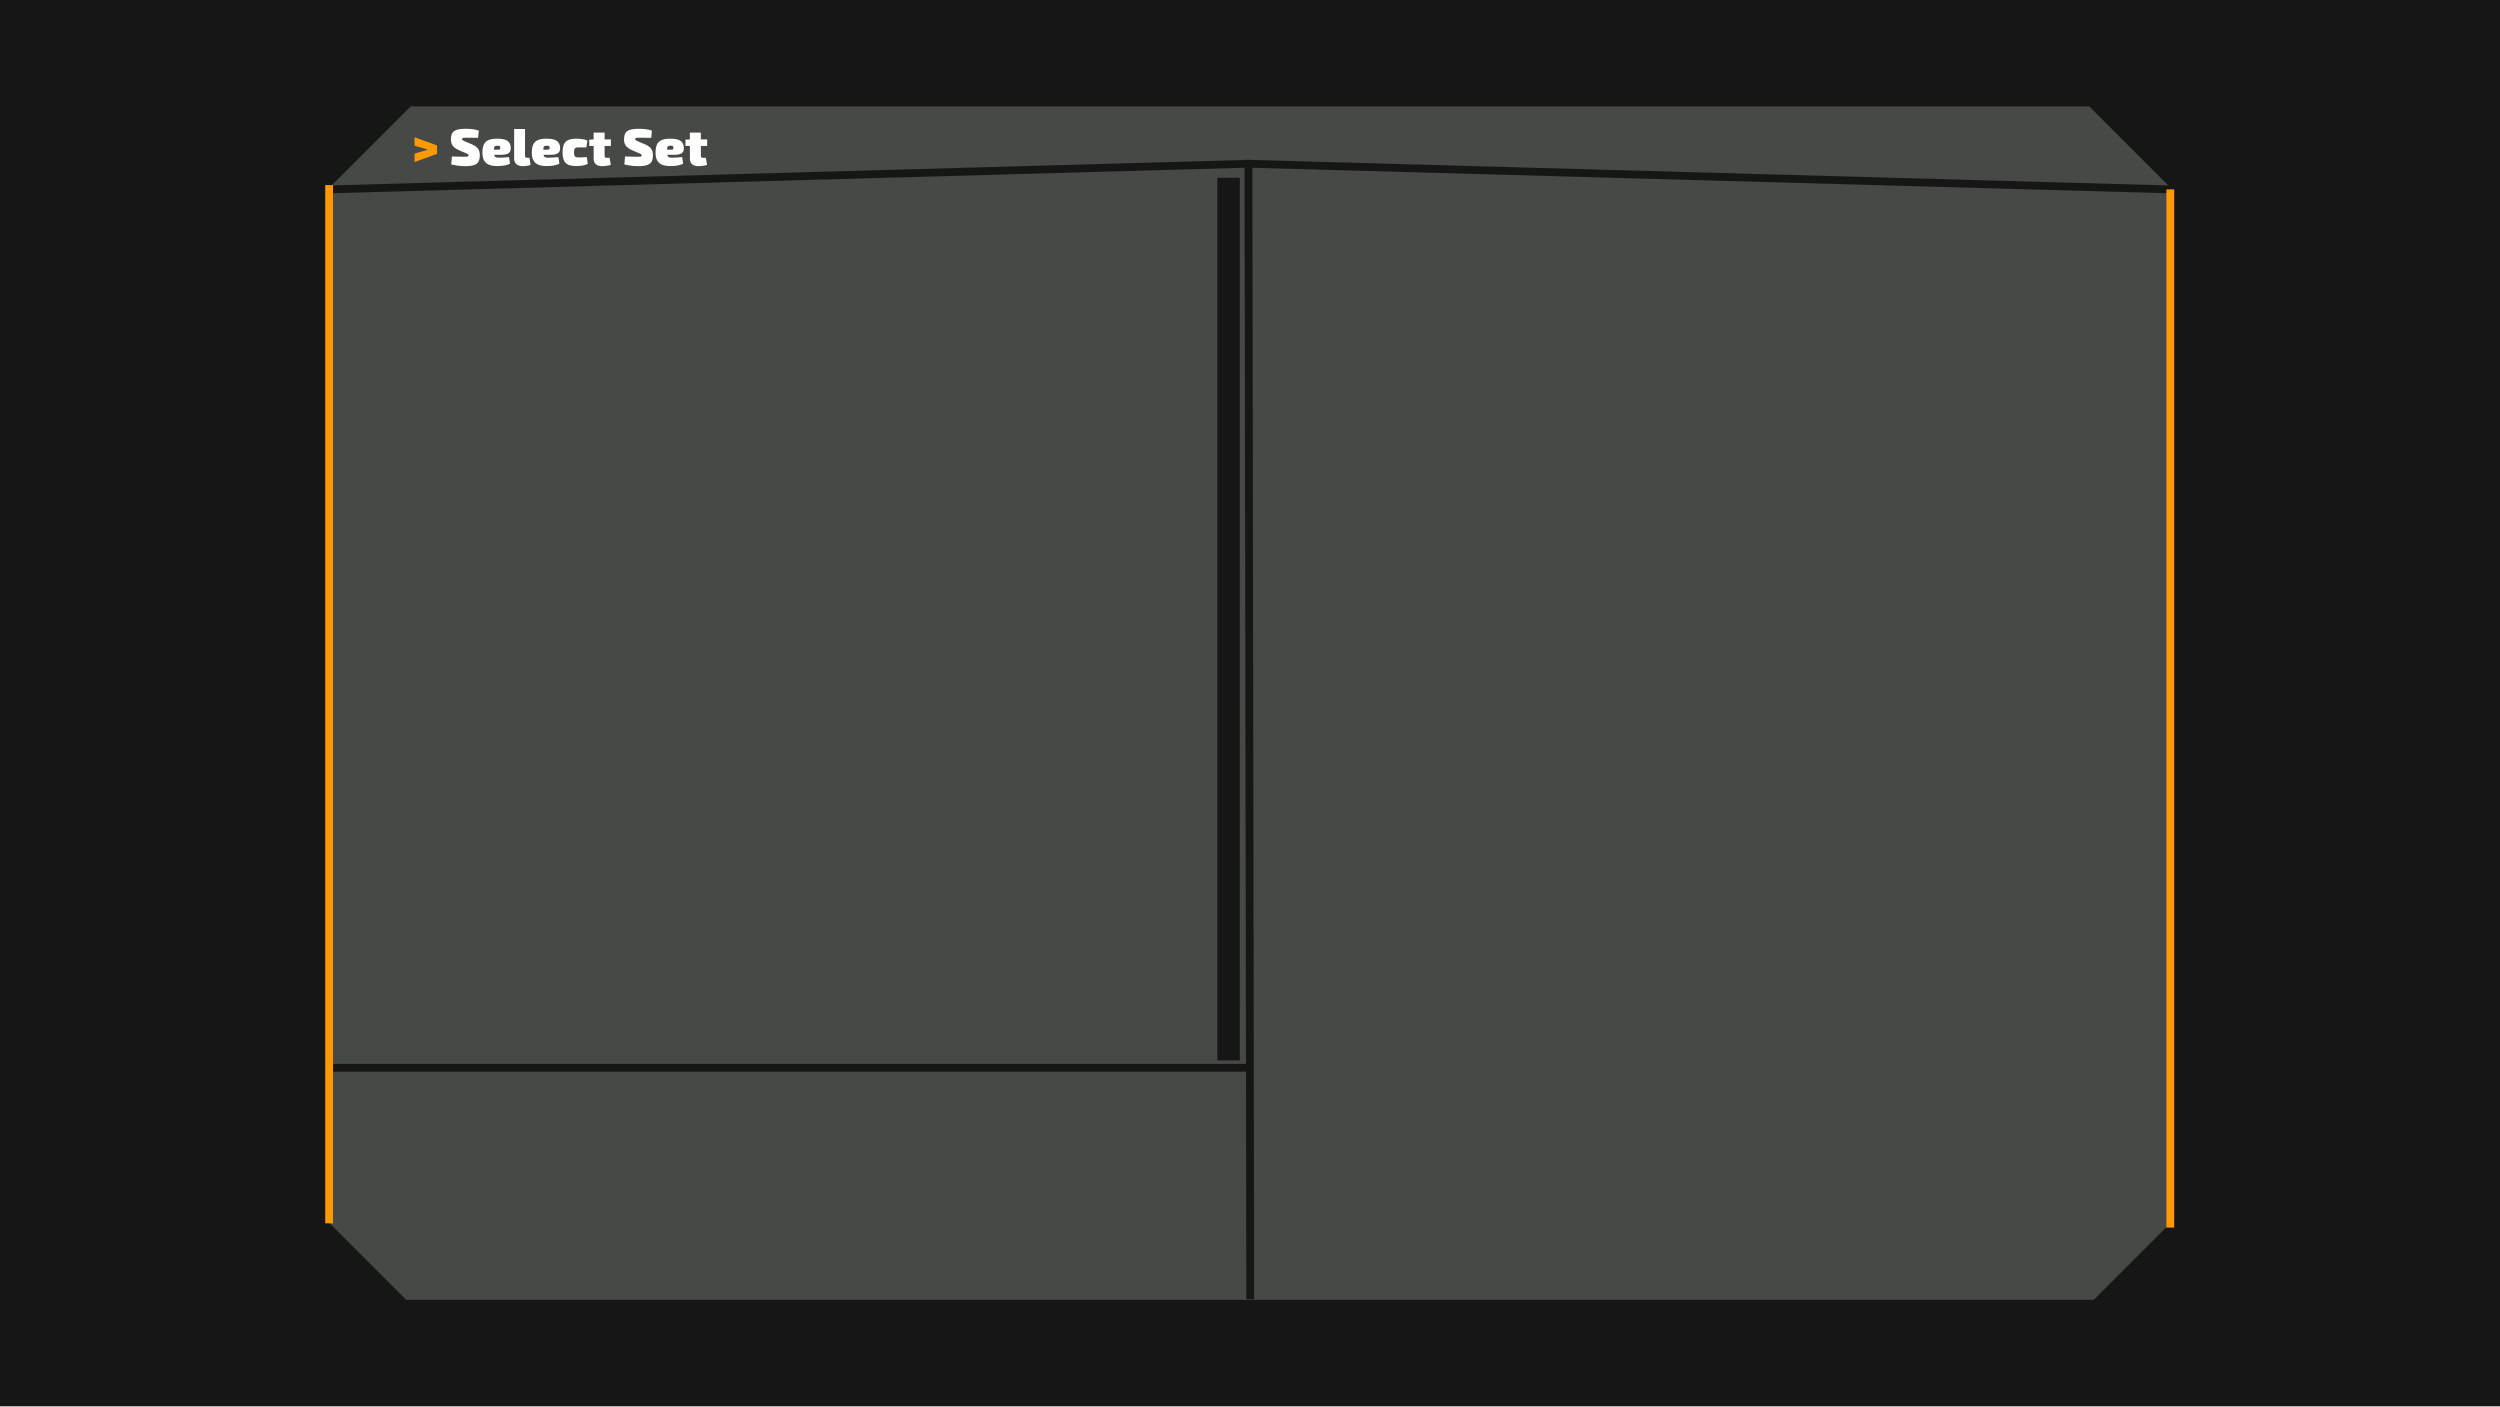
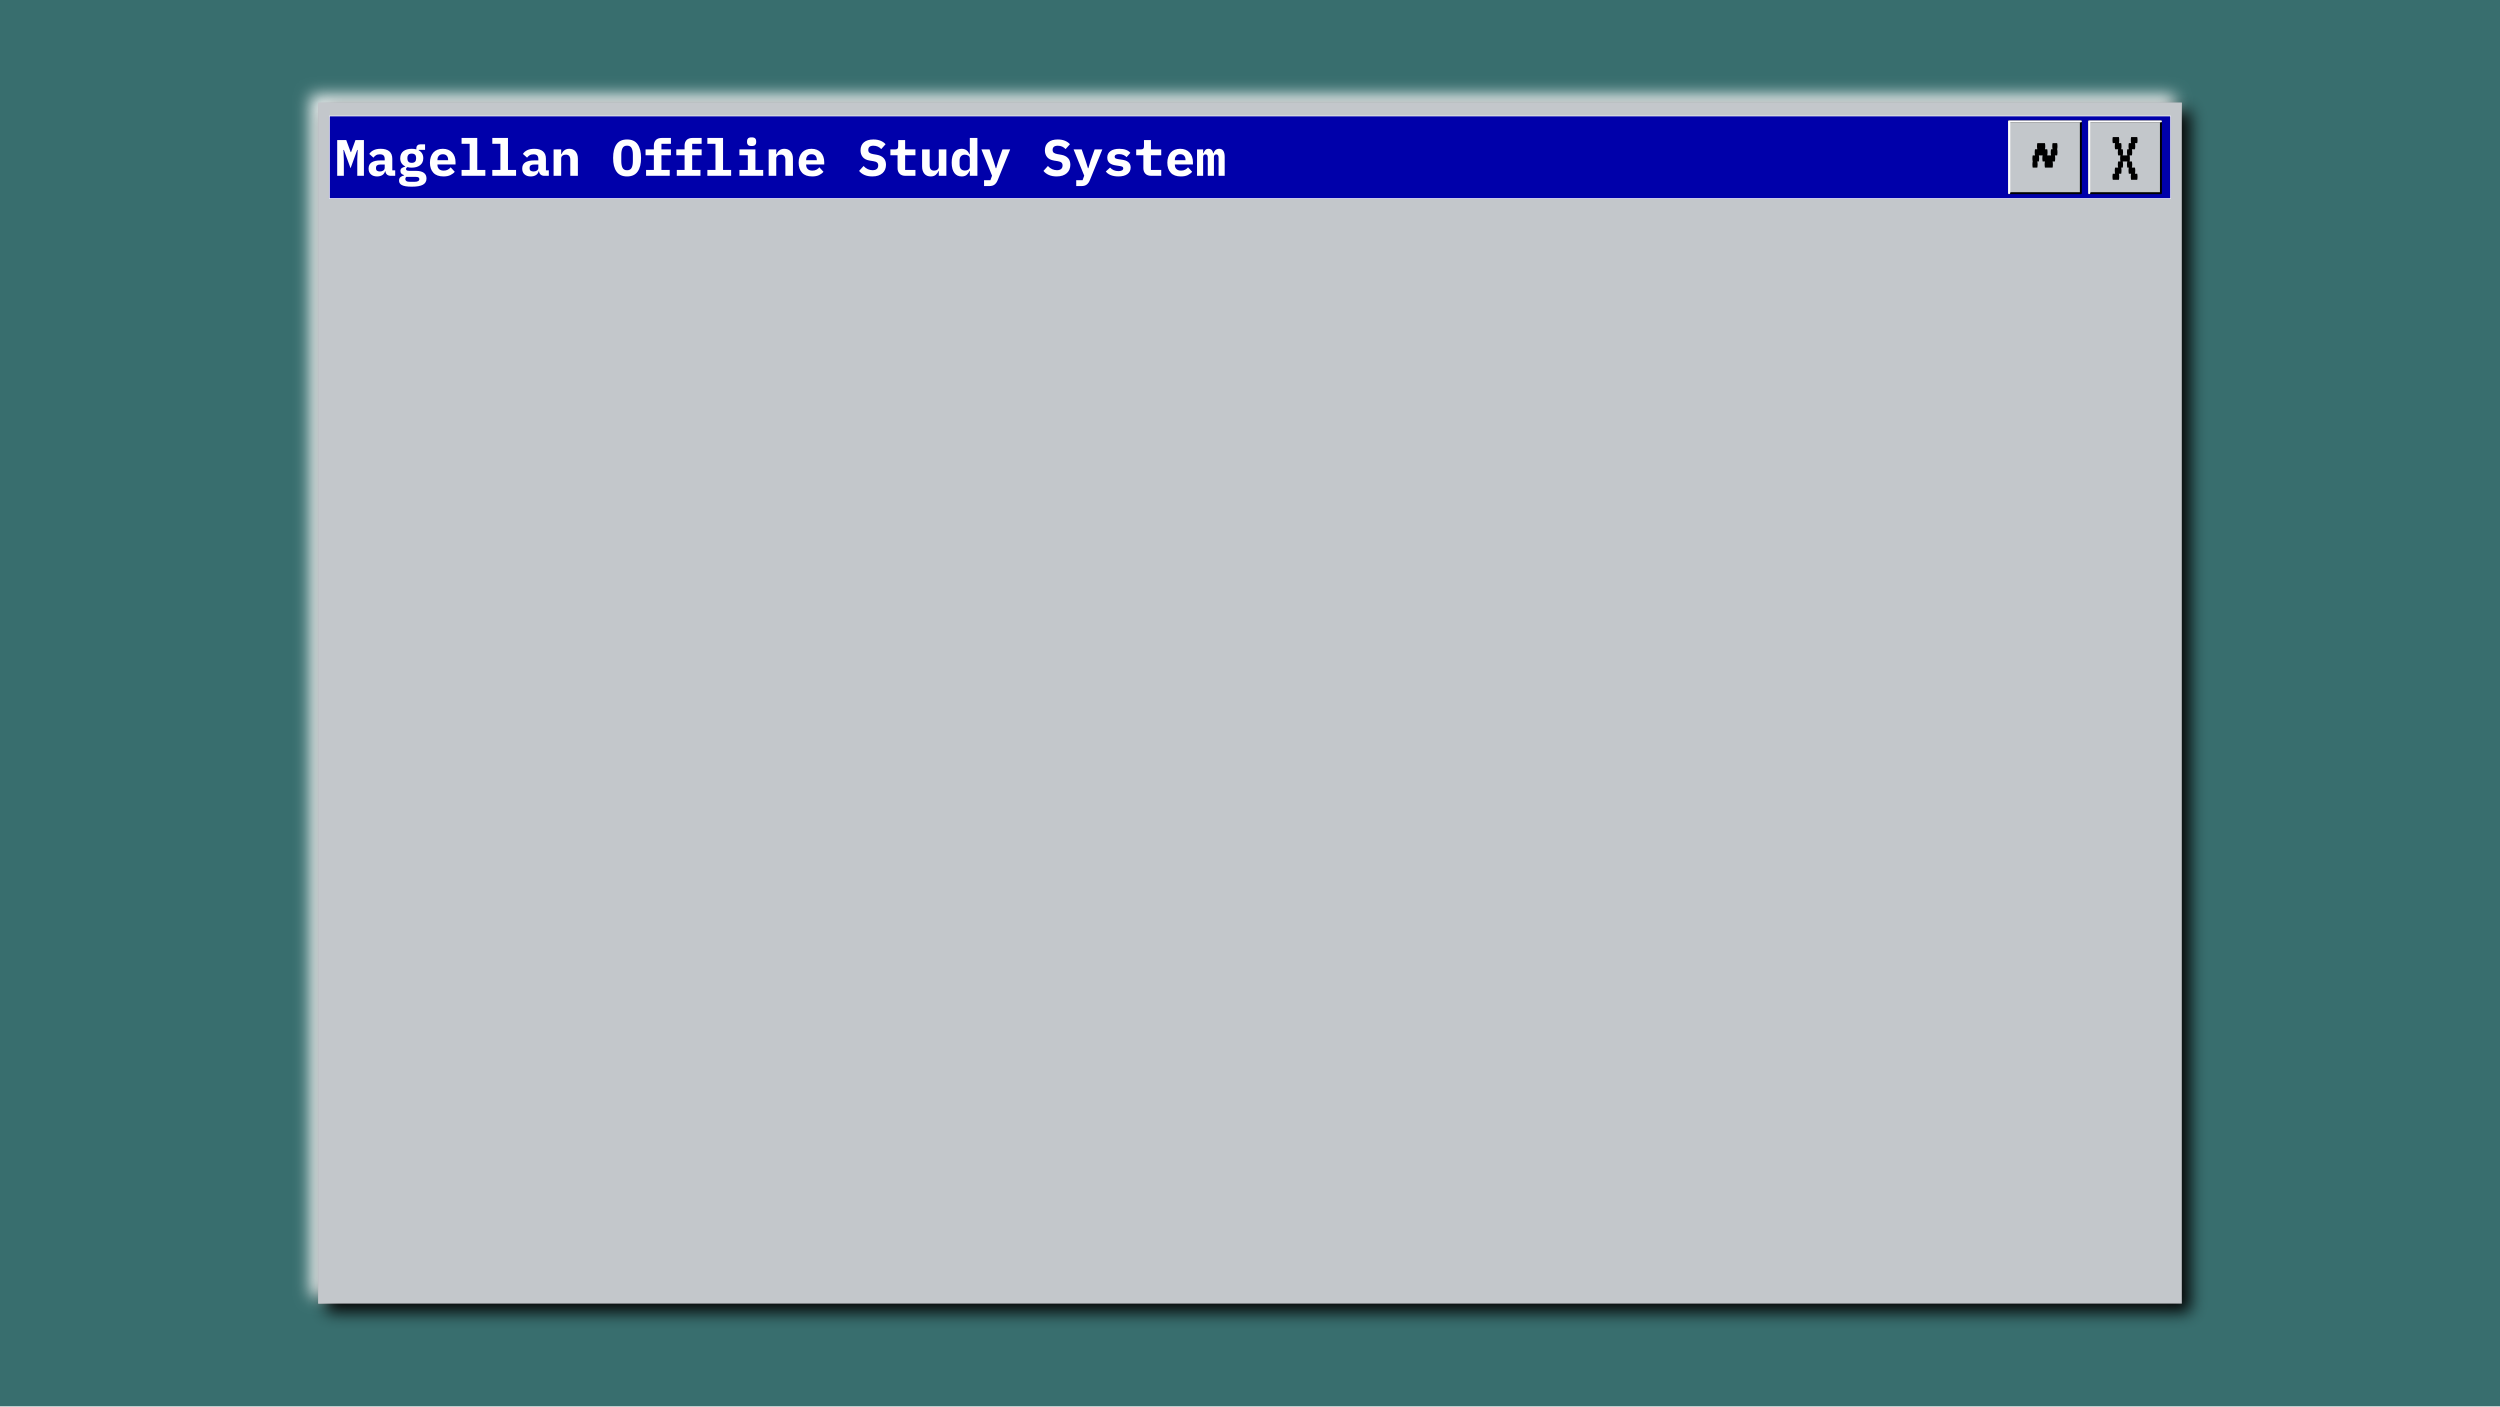
- <svg xmlns="http://www.w3.org/2000/svg" version="1.1" viewBox="0.0 0.0 3840.0 2160.0" fill="none" stroke="none" stroke-linecap="square" stroke-miterlimit="10">
+ <svg xmlns="http://www.w3.org/2000/svg" xmlns:xlink="http://www.w3.org/1999/xlink" version="1.1" viewBox="0.0 0.0 3840.0 2160.0" fill="none" stroke="none" stroke-linecap="square" stroke-miterlimit="10">
  <clipPath id="p.0">
    <path d="m0 0l3840.0 0l0 2160.0l-3840.0 0l0 -2160.0z" clip-rule="nonzero" />
  </clipPath>
  <g clip-path="url(#p.0)">
-     <path fill="#161616" d="m0 0l3840.0 0l0 2160.0l-3840.0 0z" fill-rule="evenodd" />
-     <path fill="#474946" d="m630.902 163.402l2578.196 0l124.492 124.492l0 1591.105l-117.6 117.599l-2591.982 0l-117.6 -117.599l0 -1591.105z" fill-rule="evenodd" />
-     <path fill="#000000" fill-opacity="0.0" d="m624.241 166.437l2606.047 0l0 117.764l-2606.047 0z" fill-rule="evenodd" />
-     <path fill="#ff9900" d="m636.757 210.838l34.562 12.562l0 12.875l-34.562 12.641l0 -13.031l20.484 -6.0l-20.484 -6.0l0 -13.047z" fill-rule="nonzero" />
-     <path fill="#ffffff" d="m715.326 197.806q4.312 0 9.703 0.516q5.406 0.516 10.375 2.281l-1.047 11.109q-3.594 -0.078 -8.922 -0.109q-5.312 -0.047 -10.516 -0.047q-1.516 0 -2.516 0.078q-1.0 0.078 -1.562 0.328q-0.562 0.234 -0.812 0.641q-0.234 0.391 -0.234 1.031q0 1.125 1.0 1.891q1.0 0.75 3.812 1.875l10.0 4.156q6.875 2.969 9.625 6.844q2.766 3.875 2.766 9.953q0 4.641 -1.125 7.891q-1.109 3.234 -3.719 5.203q-2.594 1.953 -6.922 2.875q-4.312 0.922 -10.797 0.922q-2.797 0 -8.484 -0.453q-5.672 -0.438 -12.875 -2.266l1.047 -12.172q4.797 0.078 8.797 0.203q4.0 0.125 6.922 0.172q2.922 0.031 4.359 0.031q2.234 0 3.391 -0.156q1.172 -0.172 1.609 -0.609q0.438 -0.438 0.438 -1.156q0 -0.797 -0.328 -1.312q-0.312 -0.531 -1.109 -1.0q-0.797 -0.484 -2.312 -1.047l-10.969 -4.797q-6.719 -3.047 -9.516 -6.797q-2.797 -3.766 -2.797 -9.844q0 -4.719 1.234 -7.844q1.234 -3.125 3.875 -4.953q2.641 -1.844 7.0 -2.641q4.359 -0.797 10.609 -0.797zm48.394 15.188q11.281 0 16.0 3.609q4.719 3.594 4.797 10.641q0.078 5.594 -3.328 8.078q-3.391 2.484 -12.188 2.484l-21.516 0l0 -7.922l16.797 0q2.719 0 3.438 -0.516q0.719 -0.531 0.719 -2.531q0 -1.922 -0.969 -2.469q-0.953 -0.562 -3.266 -0.562q-2.328 -0.094 -3.531 0.469q-1.188 0.562 -1.641 2.453q-0.438 1.875 -0.438 5.875q0 3.672 0.516 5.75q0.531 2.078 2.047 2.969q1.531 0.875 4.484 0.875q2.406 0 6.766 -0.156q4.359 -0.156 9.469 -0.719l1.531 10.078q-2.812 1.438 -6.016 2.234q-3.188 0.797 -6.594 1.109q-3.391 0.328 -7.0 0.328q-8.312 0 -13.359 -2.312q-5.031 -2.328 -7.234 -6.922q-2.203 -4.594 -2.203 -11.406q0 -7.906 2.234 -12.578q2.25 -4.688 7.25 -6.766q5.0 -2.094 13.234 -2.094zm42.716 -14.875l0 41.438q0 1.516 1.0 2.203q1.0 0.672 3.0 0.672l2.719 0l1.844 10.734q-1.203 0.719 -3.406 1.156q-2.188 0.438 -4.469 0.672q-2.281 0.25 -3.875 0.25q-6.328 0 -9.938 -2.953q-3.594 -2.969 -3.594 -8.25l0 -45.922l16.719 0zm33.124 14.875q11.281 0 16.0 3.609q4.719 3.594 4.797 10.641q0.078 5.594 -3.328 8.078q-3.391 2.484 -12.188 2.484l-21.516 0l0 -7.922l16.797 0q2.719 0 3.438 -0.516q0.719 -0.531 0.719 -2.531q0 -1.922 -0.969 -2.469q-0.953 -0.562 -3.266 -0.562q-2.328 -0.094 -3.531 0.469q-1.188 0.562 -1.641 2.453q-0.438 1.875 -0.438 5.875q0 3.672 0.516 5.75q0.531 2.078 2.047 2.969q1.531 0.875 4.484 0.875q2.406 0 6.766 -0.156q4.359 -0.156 9.469 -0.719l1.531 10.078q-2.812 1.438 -6.016 2.234q-3.188 0.797 -6.594 1.109q-3.391 0.328 -7.0 0.328q-8.312 0 -13.359 -2.312q-5.031 -2.328 -7.234 -6.922q-2.203 -4.594 -2.203 -11.406q0 -7.906 2.234 -12.578q2.25 -4.688 7.25 -6.766q5.0 -2.094 13.234 -2.094zm45.997 0q2.484 0 5.438 0.25q2.969 0.234 5.922 0.875q2.969 0.641 5.359 1.844l-1.672 10.391q-3.844 0 -6.734 0q-2.875 0 -5.422 0q-2.562 0 -4.047 0.641q-1.484 0.641 -2.078 2.281q-0.594 1.641 -0.594 4.766q0 3.125 0.594 4.812q0.594 1.672 2.078 2.312q1.484 0.641 4.047 0.641q1.359 0 3.391 -0.047q2.047 -0.047 4.516 -0.156q2.484 -0.125 4.969 -0.359l1.516 10.469q-3.516 1.844 -8.156 2.594q-4.641 0.766 -9.281 0.766q-7.844 0 -12.531 -2.031q-4.672 -2.047 -6.719 -6.688q-2.031 -4.641 -2.031 -12.312q0 -7.766 2.078 -12.359q2.078 -4.609 6.797 -6.641q4.734 -2.047 12.562 -2.047zm43.131 -9.359l0 35.922q0 1.516 0.797 2.203q0.797 0.672 2.641 0.672l4.234 0l1.844 10.734q-1.688 0.719 -4.172 1.156q-2.469 0.438 -5.0 0.672q-2.516 0.25 -4.438 0.25q-5.828 0 -9.281 -2.953q-3.438 -2.969 -3.438 -8.25l-0.078 -40.406l16.891 0zm9.672 10.484l0 10.078l-33.281 0l0 -9.672l7.688 -0.406l25.594 0zm42.887 -16.312q4.312 0 9.703 0.516q5.406 0.516 10.375 2.281l-1.047 11.109q-3.594 -0.078 -8.922 -0.109q-5.312 -0.047 -10.516 -0.047q-1.516 0 -2.516 0.078q-1.0 0.078 -1.562 0.328q-0.562 0.234 -0.812 0.641q-0.234 0.391 -0.234 1.031q0 1.125 1.0 1.891q1.0 0.75 3.812 1.875l10.0 4.156q6.875 2.969 9.625 6.844q2.766 3.875 2.766 9.953q0 4.641 -1.125 7.891q-1.109 3.234 -3.719 5.203q-2.594 1.953 -6.922 2.875q-4.312 0.922 -10.797 0.922q-2.797 0 -8.484 -0.453q-5.672 -0.438 -12.875 -2.266l1.047 -12.172q4.797 0.078 8.797 0.203q4.0 0.125 6.922 0.172q2.922 0.031 4.359 0.031q2.234 0 3.391 -0.156q1.172 -0.172 1.609 -0.609q0.438 -0.438 0.438 -1.156q0 -0.797 -0.328 -1.312q-0.312 -0.531 -1.109 -1.0q-0.797 -0.484 -2.312 -1.047l-10.969 -4.797q-6.719 -3.047 -9.516 -6.797q-2.797 -3.766 -2.797 -9.844q0 -4.719 1.234 -7.844q1.234 -3.125 3.875 -4.953q2.641 -1.844 7.0 -2.641q4.359 -0.797 10.609 -0.797zm48.394 15.188q11.281 0 16.0 3.609q4.719 3.594 4.797 10.641q0.078 5.594 -3.328 8.078q-3.391 2.484 -12.188 2.484l-21.516 0l0 -7.922l16.797 0q2.719 0 3.438 -0.516q0.719 -0.531 0.719 -2.531q0 -1.922 -0.969 -2.469q-0.953 -0.562 -3.266 -0.562q-2.328 -0.094 -3.531 0.469q-1.188 0.562 -1.641 2.453q-0.438 1.875 -0.438 5.875q0 3.672 0.516 5.75q0.531 2.078 2.047 2.969q1.531 0.875 4.484 0.875q2.406 0 6.766 -0.156q4.359 -0.156 9.469 -0.719l1.531 10.078q-2.812 1.438 -6.016 2.234q-3.188 0.797 -6.594 1.109q-3.391 0.328 -7.0 0.328q-8.313 0 -13.359 -2.312q-5.031 -2.328 -7.234 -6.922q-2.203 -4.594 -2.203 -11.406q0 -7.906 2.234 -12.578q2.25 -4.688 7.25 -6.766q5.0 -2.094 13.234 -2.094zm46.887 -9.359l0 35.922q0 1.516 0.797 2.203q0.797 0.672 2.641 0.672l4.234 0l1.844 10.734q-1.688 0.719 -4.172 1.156q-2.469 0.438 -5.0 0.672q-2.516 0.25 -4.438 0.25q-5.828 0 -9.281 -2.953q-3.438 -2.969 -3.438 -8.25l-0.078 -40.406l16.891 0zm9.672 10.484l0 10.078l-33.281 0l0 -9.672l7.688 -0.406l25.594 0z" fill-rule="nonzero" />
-     <path fill="#000000" fill-opacity="0.0" d="m1917.312 251.526l1416.126 39.406" fill-rule="evenodd" />
-     <path stroke="#161616" stroke-width="12.0" stroke-linejoin="round" stroke-linecap="butt" d="m1917.312 251.526l1416.126 39.406" fill-rule="evenodd" />
-     <path fill="#000000" fill-opacity="0.0" d="m1917.312 251.526l-1410.93 39.359" fill-rule="evenodd" />
-     <path stroke="#161616" stroke-width="12.0" stroke-linejoin="round" stroke-linecap="butt" d="m1917.312 251.526l-1410.93 39.359" fill-rule="evenodd" />
-     <path fill="#000000" fill-opacity="0.0" d="m1917.588 245.617l2.772 1750.173" fill-rule="evenodd" />
-     <path stroke="#161616" stroke-width="12.0" stroke-linejoin="round" stroke-linecap="butt" d="m1917.588 245.617l2.772 1750.173" fill-rule="evenodd" />
-     <path fill="#161616" d="m1869.892 273.041l34.457 0l0 1355.748l-34.457 0z" fill-rule="evenodd" />
-     <path fill="#000000" fill-opacity="0.0" d="m451.853 1640.108l1472.63 0" fill-rule="evenodd" />
-     <path stroke="#161616" stroke-width="12.0" stroke-linejoin="round" stroke-linecap="butt" d="m451.853 1640.108l1472.63 0" fill-rule="evenodd" />
-     <path fill="#000000" fill-opacity="0.0" d="m505.533 284.286l0 1594.709" fill-rule="evenodd" />
-     <path stroke="#ff9900" stroke-width="12.0" stroke-linejoin="round" stroke-linecap="butt" d="m505.533 284.286l0 1594.709" fill-rule="evenodd" />
-     <path fill="#000000" fill-opacity="0.0" d="m3333.591 290.932l0 1594.709" fill-rule="evenodd" />
-     <path stroke="#ff9900" stroke-width="12.0" stroke-linejoin="round" stroke-linecap="butt" d="m3333.591 290.932l0 1594.709" fill-rule="evenodd" />
+     <path fill="#386e6e" d="m0 0l3840.0 0l0 2160.0l-3840.0 0z" fill-rule="evenodd" />
+     <g filter="url(#shadowFilter-p.1)">
+       <use xlink:href="#p.1" transform="matrix(1.0 0.0 0.0 1.0 -11.31371 -11.31371)" />
+     </g>
+     <defs>
+       <filter id="shadowFilter-p.1" filterUnits="userSpaceOnUse">
+         <feGaussianBlur in="SourceAlpha" stdDeviation="12.0" result="blur" />
+         <feComponentTransfer in="blur" color-interpolation-filters="sRGB">
+           <feFuncR type="linear" slope="0" intercept="1.0" />
+           <feFuncG type="linear" slope="0" intercept="1.0" />
+           <feFuncB type="linear" slope="0" intercept="1.0" />
+           <feFuncA type="linear" slope="1.0" intercept="0" />
+         </feComponentTransfer>
+       </filter>
+     </defs>
+     <g id="p.1">
+       <path fill="#c3c7cb" d="m3351.244 2002.299l-2862.488 0l0 -1844.598l2862.488 0z" fill-rule="evenodd" />
+     </g>
+     <g filter="url(#shadowFilter-p.2)">
+       <use xlink:href="#p.2" transform="matrix(1.0 0.0 0.0 1.0 12.72792 12.72792)" />
+     </g>
+     <defs>
+       <filter id="shadowFilter-p.2" filterUnits="userSpaceOnUse">
+         <feGaussianBlur in="SourceAlpha" stdDeviation="12.0" result="blur" />
+         <feComponentTransfer in="blur" color-interpolation-filters="sRGB">
+           <feFuncR type="linear" slope="0" intercept="0.0" />
+           <feFuncG type="linear" slope="0" intercept="0.0" />
+           <feFuncB type="linear" slope="0" intercept="0.0" />
+           <feFuncA type="linear" slope="1.0" intercept="0" />
+         </feComponentTransfer>
+       </filter>
+     </defs>
+     <g id="p.2">
+       <path fill="#c3c7cb" d="m488.756 157.701l2862.488 0l0 1844.598l-2862.488 0z" fill-rule="evenodd" />
+     </g>
+     <path fill="#0000aa" d="m505.858 178.155l2828.284 0l0 126.803l-2828.284 0z" fill-rule="evenodd" />
+     <path stroke="#ffffff" stroke-width="1.0" stroke-linejoin="round" stroke-linecap="butt" d="m505.858 178.155l2828.284 0l0 126.803l-2828.284 0z" fill-rule="evenodd" />
+     <path fill="#ffffff" d="m548.764 245.608l0.625 -15.328l-0.703 0l-10.234 28.234l-10.219 -28.234l-0.719 0l0.641 15.328l0 24.469l-10.234 0l0 -54.906l13.922 0l6.766 18.484l0.641 0l6.75 -18.484l12.984 0l0 54.906l-10.219 0l0 -24.469zm51.6 24.469q-3.625 0 -5.828 -1.844q-2.203 -1.859 -2.594 -5.312l-0.391 0q-1.109 4.016 -4.375 6.062q-3.266 2.031 -7.984 2.031q-5.891 0 -9.469 -3.172q-3.578 -3.188 -3.578 -8.938q0 -6.375 4.641 -9.437q4.641 -3.062 13.609 -3.062l6.516 0l0 -2.047q0 -3.625 -1.688 -5.469q-1.688 -1.844 -5.703 -1.844q-3.688 0 -5.969 1.422q-2.281 1.406 -3.938 3.688l-6.375 -5.672q2.047 -3.453 6.406 -5.688q4.375 -2.25 11.219 -2.25q8.328 0 13.016 3.812q4.688 3.812 4.688 11.531l0 17.766l4.469 0l0 8.422l-6.672 0zm-16.766 -6.688q3.078 0 5.188 -1.484q2.125 -1.5 2.125 -4.328l0 -4.891l-6.203 0q-7.156 0 -7.156 4.812l0 1.562q0 2.125 1.641 3.234q1.656 1.094 4.406 1.094zm71.506 10.781q0 6.453 -5.438 9.516q-5.422 3.062 -17.062 3.062q-5.812 0 -9.594 -0.672q-3.781 -0.656 -6.031 -1.922q-2.234 -1.25 -3.141 -2.984q-0.891 -1.734 -0.891 -3.781q0 -3.453 2.031 -5.234q2.047 -1.766 5.75 -2.703l0 -0.469q-2.594 -0.797 -4.125 -2.25q-1.531 -1.453 -1.531 -4.125q0 -3.0 2.0 -4.406q2.0 -1.422 5.312 -2.203l0 -0.469q-3.625 -1.734 -5.641 -4.875q-2.0 -3.156 -2.0 -7.641q0 -3.531 1.25 -6.25q1.266 -2.719 3.578 -4.516q2.328 -1.812 5.547 -2.75q3.234 -0.953 7.25 -0.953q3.859 0 7.156 0.859l0 -2.203q0 -2.359 1.656 -3.922q1.656 -1.578 4.562 -1.578l7.156 0l0 8.5l-9.75 0l0 0.703q3.297 1.734 5.141 4.766q1.859 3.016 1.859 7.344q0 3.547 -1.266 6.219q-1.25 2.672 -3.609 4.531q-2.359 1.844 -5.625 2.797q-3.266 0.938 -7.281 0.938q-1.812 0 -3.469 -0.203q-1.641 -0.203 -3.141 -0.594q-0.859 0.469 -1.453 1.188q-0.594 0.703 -0.594 1.812q0 0.938 0.469 1.484q0.484 0.547 1.297 0.828q0.828 0.281 1.922 0.359q1.109 0.078 2.297 0.078l9.281 0q4.328 0 7.391 0.859q3.062 0.859 5.031 2.438q1.969 1.578 2.828 3.703q0.875 2.125 0.875 4.719zm-11.016 0.859q0 -1.578 -1.266 -2.484q-1.25 -0.891 -4.797 -0.891l-13.922 0q-1.562 1.328 -1.562 3.297q0 1.891 1.609 3.109q1.609 1.219 5.469 1.219l6.844 0q4.0 0 5.812 -1.109q1.812 -1.094 1.812 -3.141zm-11.719 -24.937q3.547 0 5.156 -1.719q1.609 -1.734 1.609 -4.406l0 -1.891q0 -2.672 -1.609 -4.406q-1.609 -1.734 -5.156 -1.734q-3.469 0 -5.047 1.734q-1.562 1.734 -1.562 4.406l0 1.891q0 2.672 1.562 4.406q1.578 1.719 5.047 1.719zm48.772 20.922q-10.234 0 -15.5 -5.656q-5.266 -5.656 -5.266 -15.422q0 -4.953 1.375 -8.922q1.375 -3.969 3.922 -6.766q2.562 -2.797 6.219 -4.25q3.656 -1.453 8.219 -1.453q4.562 0 8.172 1.453q3.625 1.453 6.141 4.141q2.531 2.672 3.906 6.484q1.375 3.812 1.375 8.531l0 3.453l-27.766 0l0 0.719q0 3.922 2.438 6.328q2.438 2.406 7.156 2.406q3.609 0 6.203 -1.375q2.609 -1.391 4.484 -3.672l6.297 6.844q-2.359 2.922 -6.609 5.047q-4.25 2.109 -10.766 2.109zm-0.953 -34.125q-3.766 0 -6.016 2.328q-2.234 2.312 -2.234 6.234l0 0.641l16.359 0l0 -0.641q0 -4.0 -2.172 -6.281q-2.156 -2.281 -5.938 -2.281zm28.787 24.141l12.438 0l0 -40.109l-12.438 0l0 -9.047l24.078 0l0 49.156l12.422 0l0 9.047l-36.5 0l0 -9.047zm47.194 0l12.438 0l0 -40.109l-12.438 0l0 -9.047l24.078 0l0 49.156l12.422 0l0 9.047l-36.5 0l0 -9.047zm80.162 9.047q-3.625 0 -5.828 -1.844q-2.203 -1.859 -2.594 -5.312l-0.391 0q-1.109 4.016 -4.375 6.062q-3.266 2.031 -7.984 2.031q-5.891 0 -9.469 -3.172q-3.578 -3.188 -3.578 -8.938q0 -6.375 4.641 -9.437q4.641 -3.062 13.609 -3.062l6.516 0l0 -2.047q0 -3.625 -1.688 -5.469q-1.688 -1.844 -5.703 -1.844q-3.688 0 -5.969 1.422q-2.281 1.406 -3.938 3.688l-6.375 -5.672q2.047 -3.453 6.406 -5.688q4.375 -2.25 11.219 -2.25q8.328 0 13.016 3.812q4.688 3.812 4.688 11.531l0 17.766l4.469 0l0 8.422l-6.672 0zm-16.766 -6.688q3.078 0 5.188 -1.484q2.125 -1.5 2.125 -4.328l0 -4.891l-6.203 0q-7.156 0 -7.156 4.812l0 1.562q0 2.125 1.641 3.234q1.656 1.094 4.406 1.094zm30.756 6.688l0 -40.594l11.641 0l0 7.406l0.469 0q0.719 -1.734 1.734 -3.219q1.031 -1.5 2.484 -2.641q1.453 -1.141 3.375 -1.812q1.938 -0.672 4.375 -0.672q2.906 0 5.344 0.984q2.438 0.984 4.156 2.953q1.734 1.969 2.719 4.797q0.984 2.828 0.984 6.531l0 26.266l-11.641 0l0 -24.703q0 -7.859 -6.844 -7.859q-1.328 0 -2.625 0.359q-1.297 0.344 -2.328 1.094q-1.016 0.75 -1.609 1.859q-0.594 1.094 -0.594 2.578l0 26.672l-11.641 0zm112.872 0.938q-11.016 0 -16.25 -7.469q-5.219 -7.469 -5.219 -20.922q0 -13.453 5.219 -20.922q5.234 -7.469 16.25 -7.469q11.016 0 16.234 7.469q5.234 7.469 5.234 20.922q0 13.453 -5.234 20.922q-5.219 7.469 -16.234 7.469zm0 -9.516q5.031 0 6.953 -3.734q1.938 -3.734 1.938 -10.422l0 -9.516q0 -6.609 -1.938 -10.344q-1.922 -3.734 -6.953 -3.734q-5.031 0 -6.969 3.734q-1.922 3.734 -1.922 10.344l0 9.594q0 6.609 1.922 10.344q1.938 3.734 6.969 3.734zm29.178 -0.469l11.969 0l0 -22.5l-12.75 0l0 -9.047l12.75 0l0 -5.891q0 -5.188 3.016 -8.453q3.031 -3.266 9.406 -3.266l13.766 0l0 9.047l-14.547 0l0 8.562l14.547 0l0 9.047l-14.547 0l0 22.5l12.734 0l0 9.047l-36.344 0l0 -9.047zm47.194 0l11.969 0l0 -22.5l-12.75 0l0 -9.047l12.75 0l0 -5.891q0 -5.188 3.016 -8.453q3.031 -3.266 9.406 -3.266l13.766 0l0 9.047l-14.547 0l0 8.562l14.547 0l0 9.047l-14.547 0l0 22.5l12.734 0l0 9.047l-36.344 0l0 -9.047zm46.959 0l12.438 0l0 -40.109l-12.438 0l0 -9.047l24.078 0l0 49.156l12.422 0l0 9.047l-36.5 0l0 -9.047zm67.959 -36.734q-3.922 0 -5.469 -1.609q-1.531 -1.609 -1.531 -3.891l0 -2.281q0 -2.359 1.531 -3.938q1.547 -1.578 5.469 -1.578q3.938 0 5.469 1.578q1.531 1.578 1.531 3.938l0 2.281q0 2.281 -1.531 3.891q-1.531 1.609 -5.469 1.609zm-18.719 36.734l12.906 0l0 -22.5l-12.906 0l0 -9.047l24.547 0l0 31.547l11.953 0l0 9.047l-36.5 0l0 -9.047zm44.912 9.047l0 -40.594l11.641 0l0 7.406l0.469 0q0.719 -1.734 1.734 -3.219q1.031 -1.5 2.484 -2.641q1.453 -1.141 3.375 -1.812q1.938 -0.672 4.375 -0.672q2.906 0 5.344 0.984q2.438 0.984 4.156 2.953q1.734 1.969 2.719 4.797q0.984 2.828 0.984 6.531l0 26.266l-11.641 0l0 -24.703q0 -7.859 -6.844 -7.859q-1.328 0 -2.625 0.359q-1.297 0.344 -2.328 1.094q-1.016 0.75 -1.609 1.859q-0.594 1.094 -0.594 2.578l0 26.672l-11.641 0zm66.787 0.938q-10.234 0 -15.5 -5.656q-5.266 -5.656 -5.266 -15.422q0 -4.953 1.375 -8.922q1.375 -3.969 3.922 -6.766q2.562 -2.797 6.219 -4.25q3.656 -1.453 8.219 -1.453q4.562 0 8.172 1.453q3.625 1.453 6.141 4.141q2.531 2.672 3.906 6.484q1.375 3.812 1.375 8.531l0 3.453l-27.766 0l0 0.719q0 3.922 2.438 6.328q2.438 2.406 7.156 2.406q3.609 0 6.203 -1.375q2.609 -1.391 4.484 -3.672l6.297 6.844q-2.359 2.922 -6.609 5.047q-4.25 2.109 -10.766 2.109zm-0.953 -34.125q-3.766 0 -6.016 2.328q-2.234 2.312 -2.234 6.234l0 0.641l16.359 0l0 -0.641q0 -4.0 -2.172 -6.281q-2.156 -2.281 -5.938 -2.281zm93.372 34.125q-6.922 0 -12.047 -2.281q-5.109 -2.281 -8.25 -6.203l6.844 -7.562q2.984 3.312 6.562 4.891q3.578 1.562 7.281 1.562q4.25 0 6.453 -1.875q2.203 -1.891 2.203 -5.437q0 -2.906 -1.703 -4.391q-1.688 -1.5 -5.688 -2.141l-5.75 -0.938q-7.391 -1.266 -10.703 -5.469q-3.297 -4.203 -3.297 -10.266q0 -7.938 5.188 -12.297q5.188 -4.375 14.562 -4.375q6.359 0 11.078 1.969q4.719 1.969 7.641 5.344l-6.688 7.469q-2.203 -2.438 -5.203 -3.812q-2.984 -1.375 -6.75 -1.375q-7.953 0 -7.953 6.531q0 2.828 1.766 4.25q1.781 1.406 5.781 2.125l5.75 1.016q6.688 1.188 10.297 5.047q3.625 3.844 3.625 10.375q0 3.844 -1.344 7.109q-1.328 3.266 -4.016 5.672q-2.672 2.391 -6.562 3.734q-3.891 1.328 -9.078 1.328zm51.209 -0.938q-6.297 0 -9.375 -3.297q-3.062 -3.312 -3.062 -8.422l0 -19.828l-11.016 0l0 -9.047l7.172 0q2.594 0 3.688 -1.016q1.109 -1.016 1.109 -3.781l0 -9.516l10.688 0l0 14.312l15.812 0l0 9.047l-15.812 0l0 22.5l15.812 0l0 9.047l-15.016 0zm50.881 -7.391l-0.469 0q-1.344 3.453 -4.219 5.891q-2.859 2.438 -7.734 2.438q-2.906 0 -5.359 -0.969q-2.438 -0.984 -4.172 -2.953q-1.719 -1.969 -2.703 -4.797q-0.984 -2.844 -0.984 -6.531l0 -26.281l11.641 0l0 24.703q0 7.875 6.844 7.875q1.344 0 2.641 -0.359q1.297 -0.359 2.281 -1.094q0.984 -0.75 1.609 -1.844q0.625 -1.109 0.625 -2.609l0 -26.672l11.641 0l0 40.594l-11.641 0l0 -7.391zm47.662 0l-0.547 0q-1.578 3.688 -4.375 6.016q-2.781 2.312 -7.656 2.312q-3.391 0 -6.188 -1.25q-2.781 -1.266 -4.797 -3.859q-2.0 -2.594 -3.141 -6.594q-1.141 -4.016 -1.141 -9.531q0 -5.5 1.141 -9.516q1.141 -4.016 3.141 -6.609q2.016 -2.594 4.797 -3.844q2.797 -1.266 6.188 -1.266q2.438 0 4.328 0.641q1.891 0.625 3.344 1.734q1.453 1.094 2.516 2.625q1.062 1.531 1.844 3.344l0.547 0l0 -25.016l11.641 0l0 58.203l-11.641 0l0 -7.391zm-7.547 -0.719q3.062 0 5.297 -1.484q2.25 -1.5 2.25 -4.719l0 -11.953q0 -3.234 -2.25 -4.719q-2.234 -1.5 -5.297 -1.5q-3.938 0 -6.062 2.406q-2.109 2.391 -2.109 6.641l0 6.297q0 4.234 2.109 6.641q2.125 2.391 6.062 2.391zm57.662 -32.484l11.875 0l-19.125 47.125q-1.797 4.484 -4.797 6.844q-2.984 2.359 -8.172 2.359l-8.031 0l0 -9.047l9.766 0l2.516 -6.922l-16.359 -40.359l12.5 0l5.906 17.078l3.688 11.797l0.625 0l3.547 -11.797l6.062 -17.078zm83.294 41.531q-6.922 0 -12.047 -2.281q-5.109 -2.281 -8.25 -6.203l6.844 -7.562q2.984 3.312 6.562 4.891q3.578 1.562 7.281 1.562q4.25 0 6.453 -1.875q2.203 -1.891 2.203 -5.437q0 -2.906 -1.703 -4.391q-1.688 -1.5 -5.688 -2.141l-5.75 -0.938q-7.391 -1.266 -10.703 -5.469q-3.297 -4.203 -3.297 -10.266q0 -7.938 5.188 -12.297q5.188 -4.375 14.562 -4.375q6.359 0 11.078 1.969q4.719 1.969 7.641 5.344l-6.688 7.469q-2.203 -2.438 -5.203 -3.812q-2.984 -1.375 -6.75 -1.375q-7.953 0 -7.953 6.531q0 2.828 1.766 4.25q1.781 1.406 5.781 2.125l5.75 1.016q6.688 1.188 10.297 5.047q3.625 3.844 3.625 10.375q0 3.844 -1.344 7.109q-1.328 3.266 -4.016 5.672q-2.672 2.391 -6.562 3.734q-3.891 1.328 -9.078 1.328zm58.287 -41.531l11.875 0l-19.125 47.125q-1.797 4.484 -4.797 6.844q-2.984 2.359 -8.172 2.359l-8.031 0l0 -9.047l9.766 0l2.516 -6.922l-16.359 -40.359l12.5 0l5.906 17.078l3.688 11.797l0.625 0l3.547 -11.797l6.062 -17.078zm36.491 41.531q-6.766 0 -11.766 -2.031q-4.984 -2.047 -7.5 -5.594l6.516 -6.062q2.375 2.609 5.547 4.062q3.188 1.453 7.281 1.453q3.469 0 5.422 -1.062q1.969 -1.062 1.969 -3.266q0 -1.734 -1.344 -2.391q-1.328 -0.672 -3.688 -1.062l-6.531 -1.031q-2.75 -0.391 -5.109 -1.219q-2.359 -0.828 -4.094 -2.234q-1.719 -1.422 -2.75 -3.469q-1.016 -2.047 -1.016 -4.953q0 -6.375 4.875 -9.984q4.875 -3.625 13.688 -3.625q5.969 0 10.172 1.609q4.219 1.609 6.734 4.609l-5.828 6.609q-1.797 -1.969 -4.641 -3.297q-2.828 -1.344 -6.844 -1.344q-6.75 0 -6.75 4.078q0 1.812 1.328 2.484q1.344 0.672 3.703 1.062l6.453 1.016q2.75 0.391 5.109 1.219q2.359 0.828 4.125 2.25q1.766 1.406 2.781 3.453q1.031 2.047 1.031 4.953q0 6.375 -4.922 10.078q-4.906 3.688 -13.953 3.688zm50.819 -0.938q-6.297 0 -9.375 -3.297q-3.062 -3.312 -3.062 -8.422l0 -19.828l-11.016 0l0 -9.047l7.172 0q2.594 0 3.688 -1.016q1.109 -1.016 1.109 -3.781l0 -9.516l10.688 0l0 14.312l15.812 0l0 9.047l-15.812 0l0 22.5l15.812 0l0 9.047l-15.016 0zm45.147 0.938q-10.234 0 -15.5 -5.656q-5.266 -5.656 -5.266 -15.422q0 -4.953 1.375 -8.922q1.375 -3.969 3.922 -6.766q2.562 -2.797 6.219 -4.25q3.656 -1.453 8.219 -1.453q4.562 0 8.172 1.453q3.625 1.453 6.141 4.141q2.531 2.672 3.906 6.484q1.375 3.812 1.375 8.531l0 3.453l-27.766 0l0 0.719q0 3.922 2.438 6.328q2.438 2.406 7.156 2.406q3.609 0 6.203 -1.375q2.609 -1.391 4.484 -3.672l6.297 6.844q-2.359 2.922 -6.609 5.047q-4.25 2.109 -10.766 2.109zm-0.953 -34.125q-3.766 0 -6.016 2.328q-2.234 2.312 -2.234 6.234l0 0.641l16.359 0l0 -0.641q0 -4.0 -2.172 -6.281q-2.156 -2.281 -5.938 -2.281zm25.803 33.187l0 -40.594l9.359 0l0 5.984l0.547 0q0.953 -2.828 2.719 -4.875q1.766 -2.047 5.0 -2.047q5.891 0 7.234 6.922l0.469 0q0.469 -1.422 1.172 -2.672q0.719 -1.266 1.734 -2.203q1.031 -0.938 2.438 -1.484q1.422 -0.562 3.312 -0.562q8.484 0 8.484 12.5l0 29.031l-9.359 0l0 -27.844q0 -2.828 -0.984 -3.969q-0.984 -1.141 -2.547 -1.141q-1.5 0 -2.562 0.984q-1.062 0.984 -1.062 3.016l0 28.953l-9.438 0l0 -27.844q0 -2.828 -0.906 -3.969q-0.906 -1.141 -2.469 -1.141q-1.578 0 -2.688 0.984q-1.094 0.984 -1.094 3.016l0 28.953l-9.359 0z" fill-rule="nonzero" />
+     <path fill="#c3c7cb" d="m3208.858 186.391l110.331 0l0 110.331l-110.331 0z" fill-rule="evenodd" />
+     <path stroke="#000000" stroke-width="3.0" stroke-linejoin="round" stroke-linecap="butt" d="m3208.858 186.391l110.331 0l0 110.331l-110.331 0z" fill-rule="evenodd" />
+     <path fill="#000000" d="m3282.793 266.806q0.469 1.875 0.469 4.703q0 2.688 -0.469 4.688l-9.375 0q-0.484 -2.0 -0.484 -4.688q0 -2.828 0.484 -4.703l-3.531 0q-0.469 -1.984 -0.469 -4.688q0 -2.812 0.469 -4.688l-2.344 0q-0.469 -2 -0.469 -4.703q0 -2.812 0.469 -4.688l-7.031 0q0.469 1.875 0.469 4.688q0 2.703 -0.469 4.703l-2.359 0q0.469 1.875 0.469 4.688q0 2.703 -0.469 4.688l-3.516 0q0.469 1.875 0.469 4.703q0 2.688 -0.469 4.688l-9.391 0q-0.469 -2.0 -0.469 -4.688q0 -2.828 0.469 -4.703l3.531 0q-0.469 -1.984 -0.469 -4.688q0 -2.812 0.469 -4.688l4.688 0q-0.469 -2 -0.469 -4.703q0 -2.812 0.469 -4.688l3.516 0q-0.469 -2.0 -0.469 -4.703q0 -2.812 0.469 -4.688l-3.516 0q-0.469 -2.0 -0.469 -4.688q0 -2.812 0.469 -4.703l-4.688 0q-0.469 -1.984 -0.469 -4.688q0 -2.812 0.469 -4.688l-3.531 0q-0.469 -2.0 -0.469 -4.703q0 -2.812 0.469 -4.688l9.391 0q0.469 1.875 0.469 4.688q0 2.703 -0.469 4.703l3.516 0q0.469 1.875 0.469 4.688q0 2.703 -0.469 4.688l2.359 0q0.469 1.891 0.469 4.703q0 2.688 -0.469 4.688l7.031 0q-0.469 -2.0 -0.469 -4.688q0 -2.812 0.469 -4.703l2.344 0q-0.469 -1.984 -0.469 -4.688q0 -2.812 0.469 -4.688l3.531 0q-0.484 -2.0 -0.484 -4.703q0 -2.812 0.484 -4.688l9.375 0q0.469 1.875 0.469 4.688q0 2.703 -0.469 4.703l-3.516 0q0.469 1.875 0.469 4.688q0 2.703 -0.469 4.688l-4.688 0q0.469 1.891 0.469 4.703q0 2.688 -0.469 4.688l-3.531 0q0.469 1.875 0.469 4.688q0 2.703 -0.469 4.703l3.531 0q0.469 1.875 0.469 4.688q0 2.703 -0.469 4.703l4.688 0q0.469 1.875 0.469 4.688q0 2.703 -0.469 4.688l3.516 0z" fill-rule="nonzero" />
+     <path fill="#c3c7cb" d="m3208.858 186.391l110.331 0l0 0l-109.872 0l0 109.872l-0.459 0.459z" fill-rule="evenodd" />
+     <path stroke="#ffffff" stroke-width="3.0" stroke-linejoin="round" stroke-linecap="butt" d="m3208.858 186.391l110.331 0l0 0l-109.872 0l0 109.872l-0.459 0.459z" fill-rule="evenodd" />
+     <path fill="#c3c7cb" d="m3085.866 186.391l110.331 0l0 110.331l-110.331 0z" fill-rule="evenodd" />
+     <path stroke="#000000" stroke-width="3.0" stroke-linejoin="round" stroke-linecap="butt" d="m3085.866 186.391l110.331 0l0 110.331l-110.331 0z" fill-rule="evenodd" />
+     <path fill="#000000" d="m3160.269 224.571q0 2.703 -0.469 4.688q0.469 1.891 0.469 4.703q0 2.688 -0.469 4.688l-3.516 0q0.469 1.875 0.469 4.688q0 2.703 -0.469 4.703l-3.516 0q0.469 1.875 0.469 4.688q0 2.703 -0.469 4.703l-11.734 0q-0.469 -2 -0.469 -4.703q0 -2.812 0.469 -4.688l-3.516 0q-0.484 -2.0 -0.484 -4.703q0 -2.812 0.484 -4.688l-5.875 0q0.469 1.875 0.469 4.688q0 2.703 -0.469 4.703l-2.344 0q0.469 1.875 0.469 4.688q0 2.703 -0.469 4.703l-7.047 0q-0.469 -2 -0.469 -4.703q0 -2.812 0.469 -4.688q-0.469 -2.0 -0.469 -4.703q0 -2.812 0.469 -4.688l3.531 0q-0.469 -2.0 -0.469 -4.688q0 -2.812 0.469 -4.703l3.516 0q-0.469 -1.984 -0.469 -4.688q0 -2.812 0.469 -4.688l11.734 0q0.469 1.875 0.469 4.688q0 2.703 -0.469 4.688l3.516 0q0.469 1.891 0.469 4.703q0 2.688 -0.469 4.688l5.875 0q-0.484 -2.0 -0.484 -4.688q0 -2.812 0.484 -4.703l2.344 0q-0.469 -1.984 -0.469 -4.688q0 -2.812 0.469 -4.688l7.031 0q0.469 1.875 0.469 4.688z" fill-rule="nonzero" />
+     <path fill="#c3c7cb" d="m3085.866 186.391l110.331 0l0 0l-109.872 0l0 109.872l-0.459 0.459z" fill-rule="evenodd" />
+     <path stroke="#ffffff" stroke-width="3.0" stroke-linejoin="round" stroke-linecap="butt" d="m3085.866 186.391l110.331 0l0 0l-109.872 0l0 109.872l-0.459 0.459z" fill-rule="evenodd" />
  </g>
</svg>
